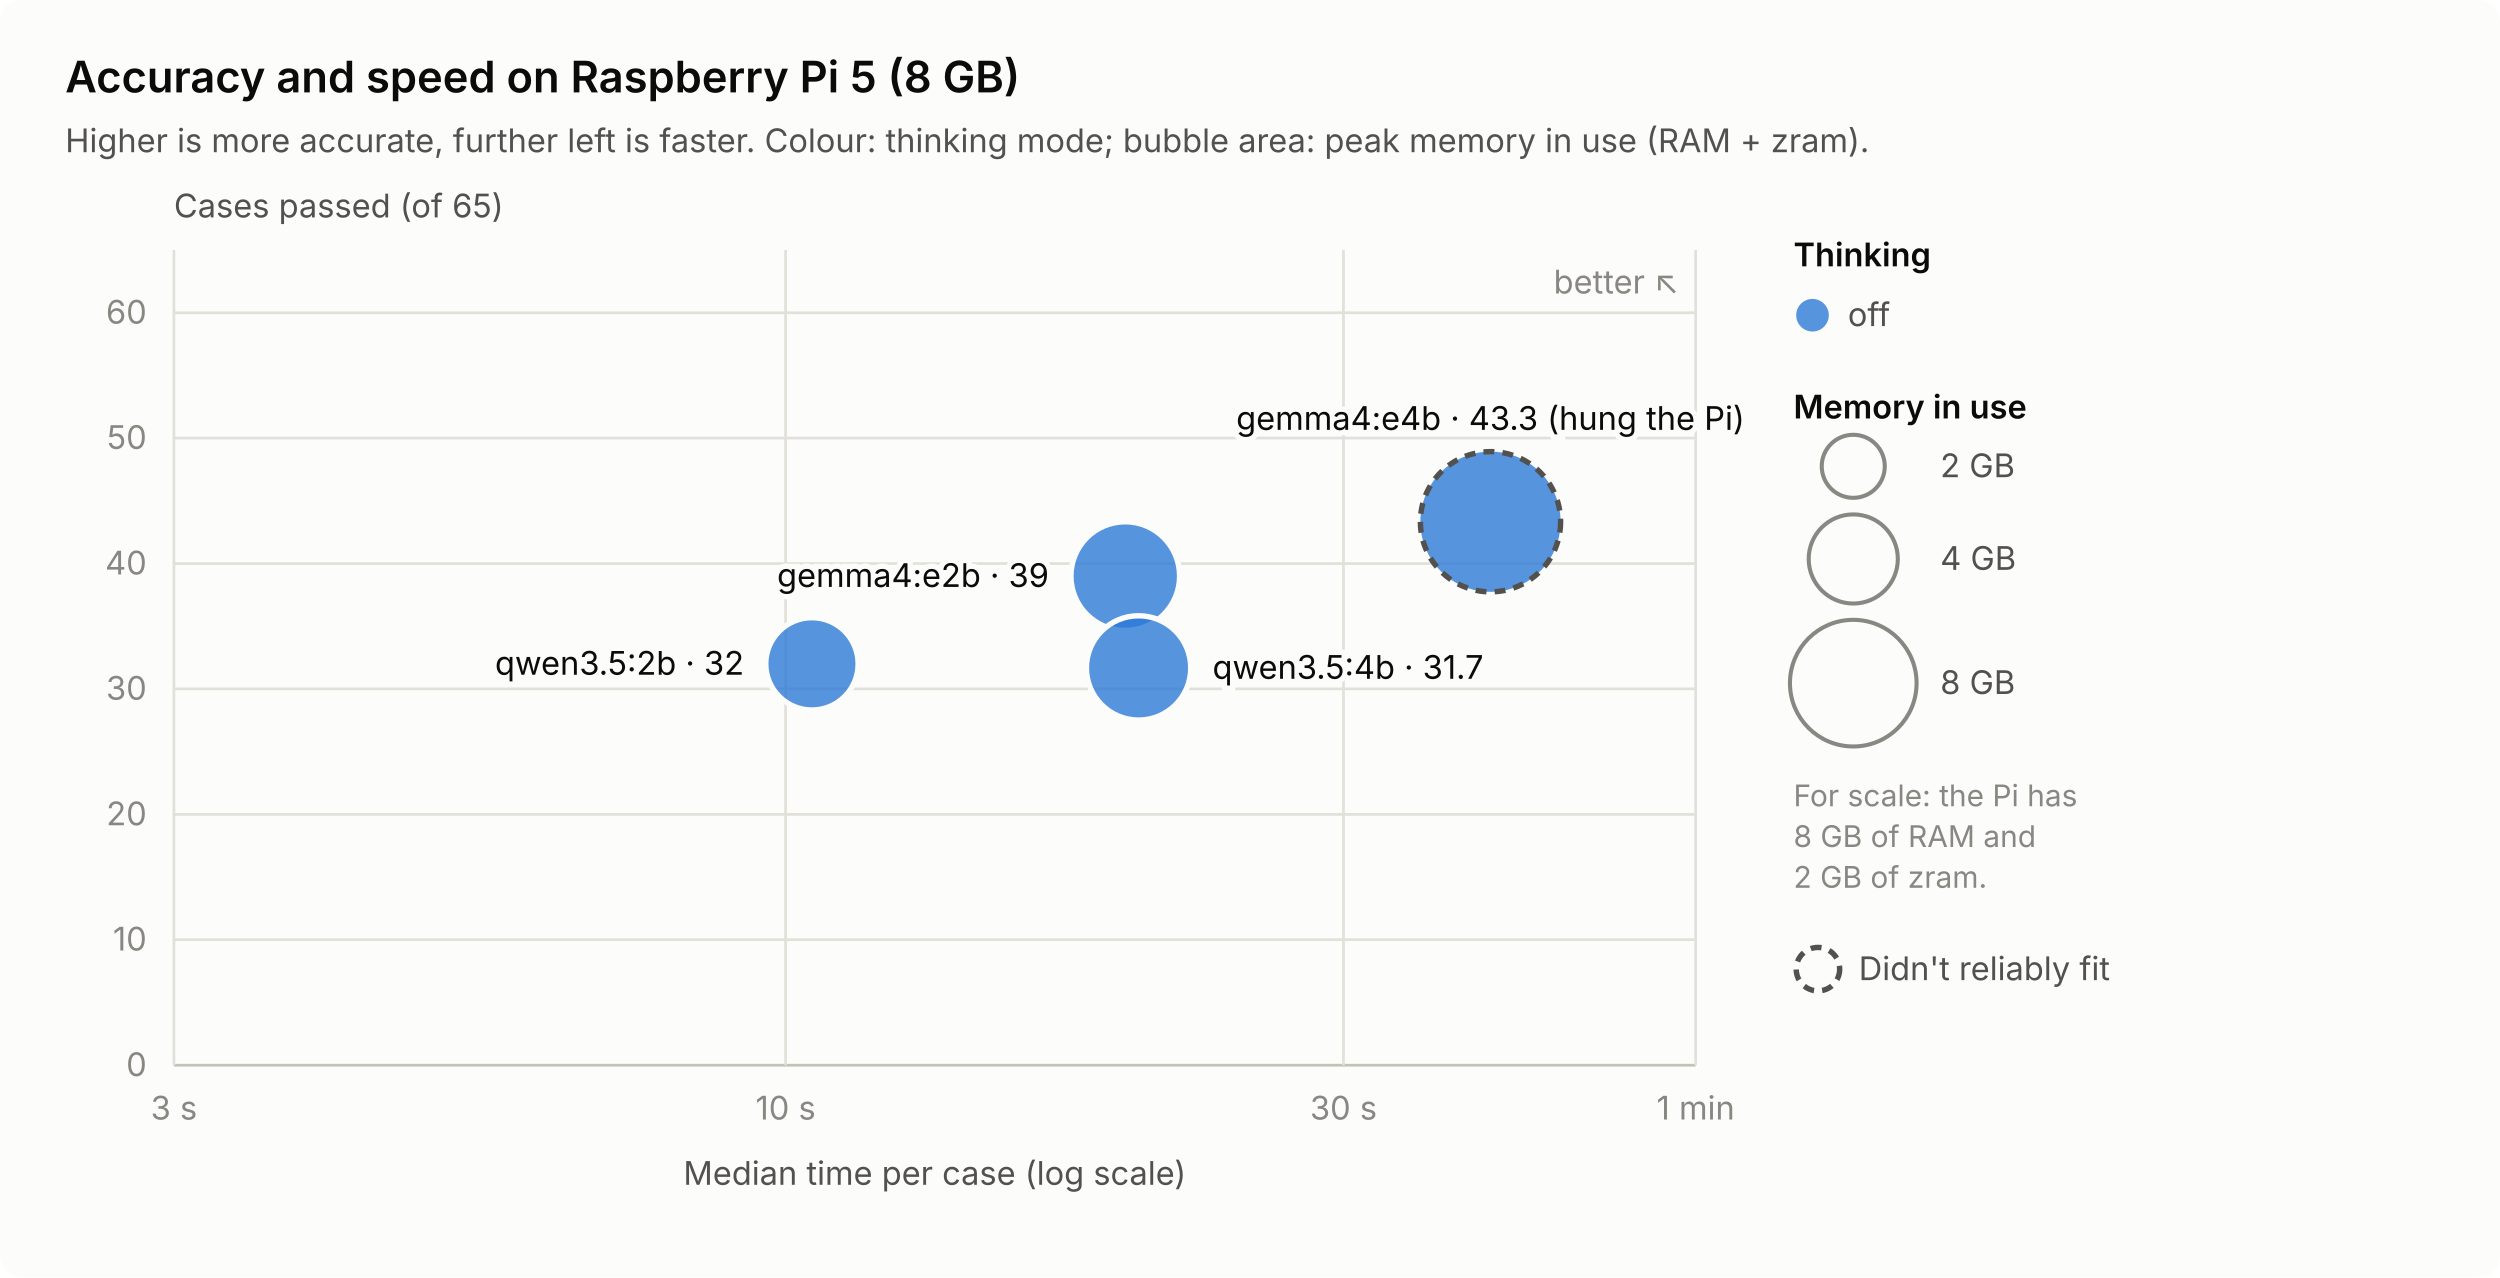
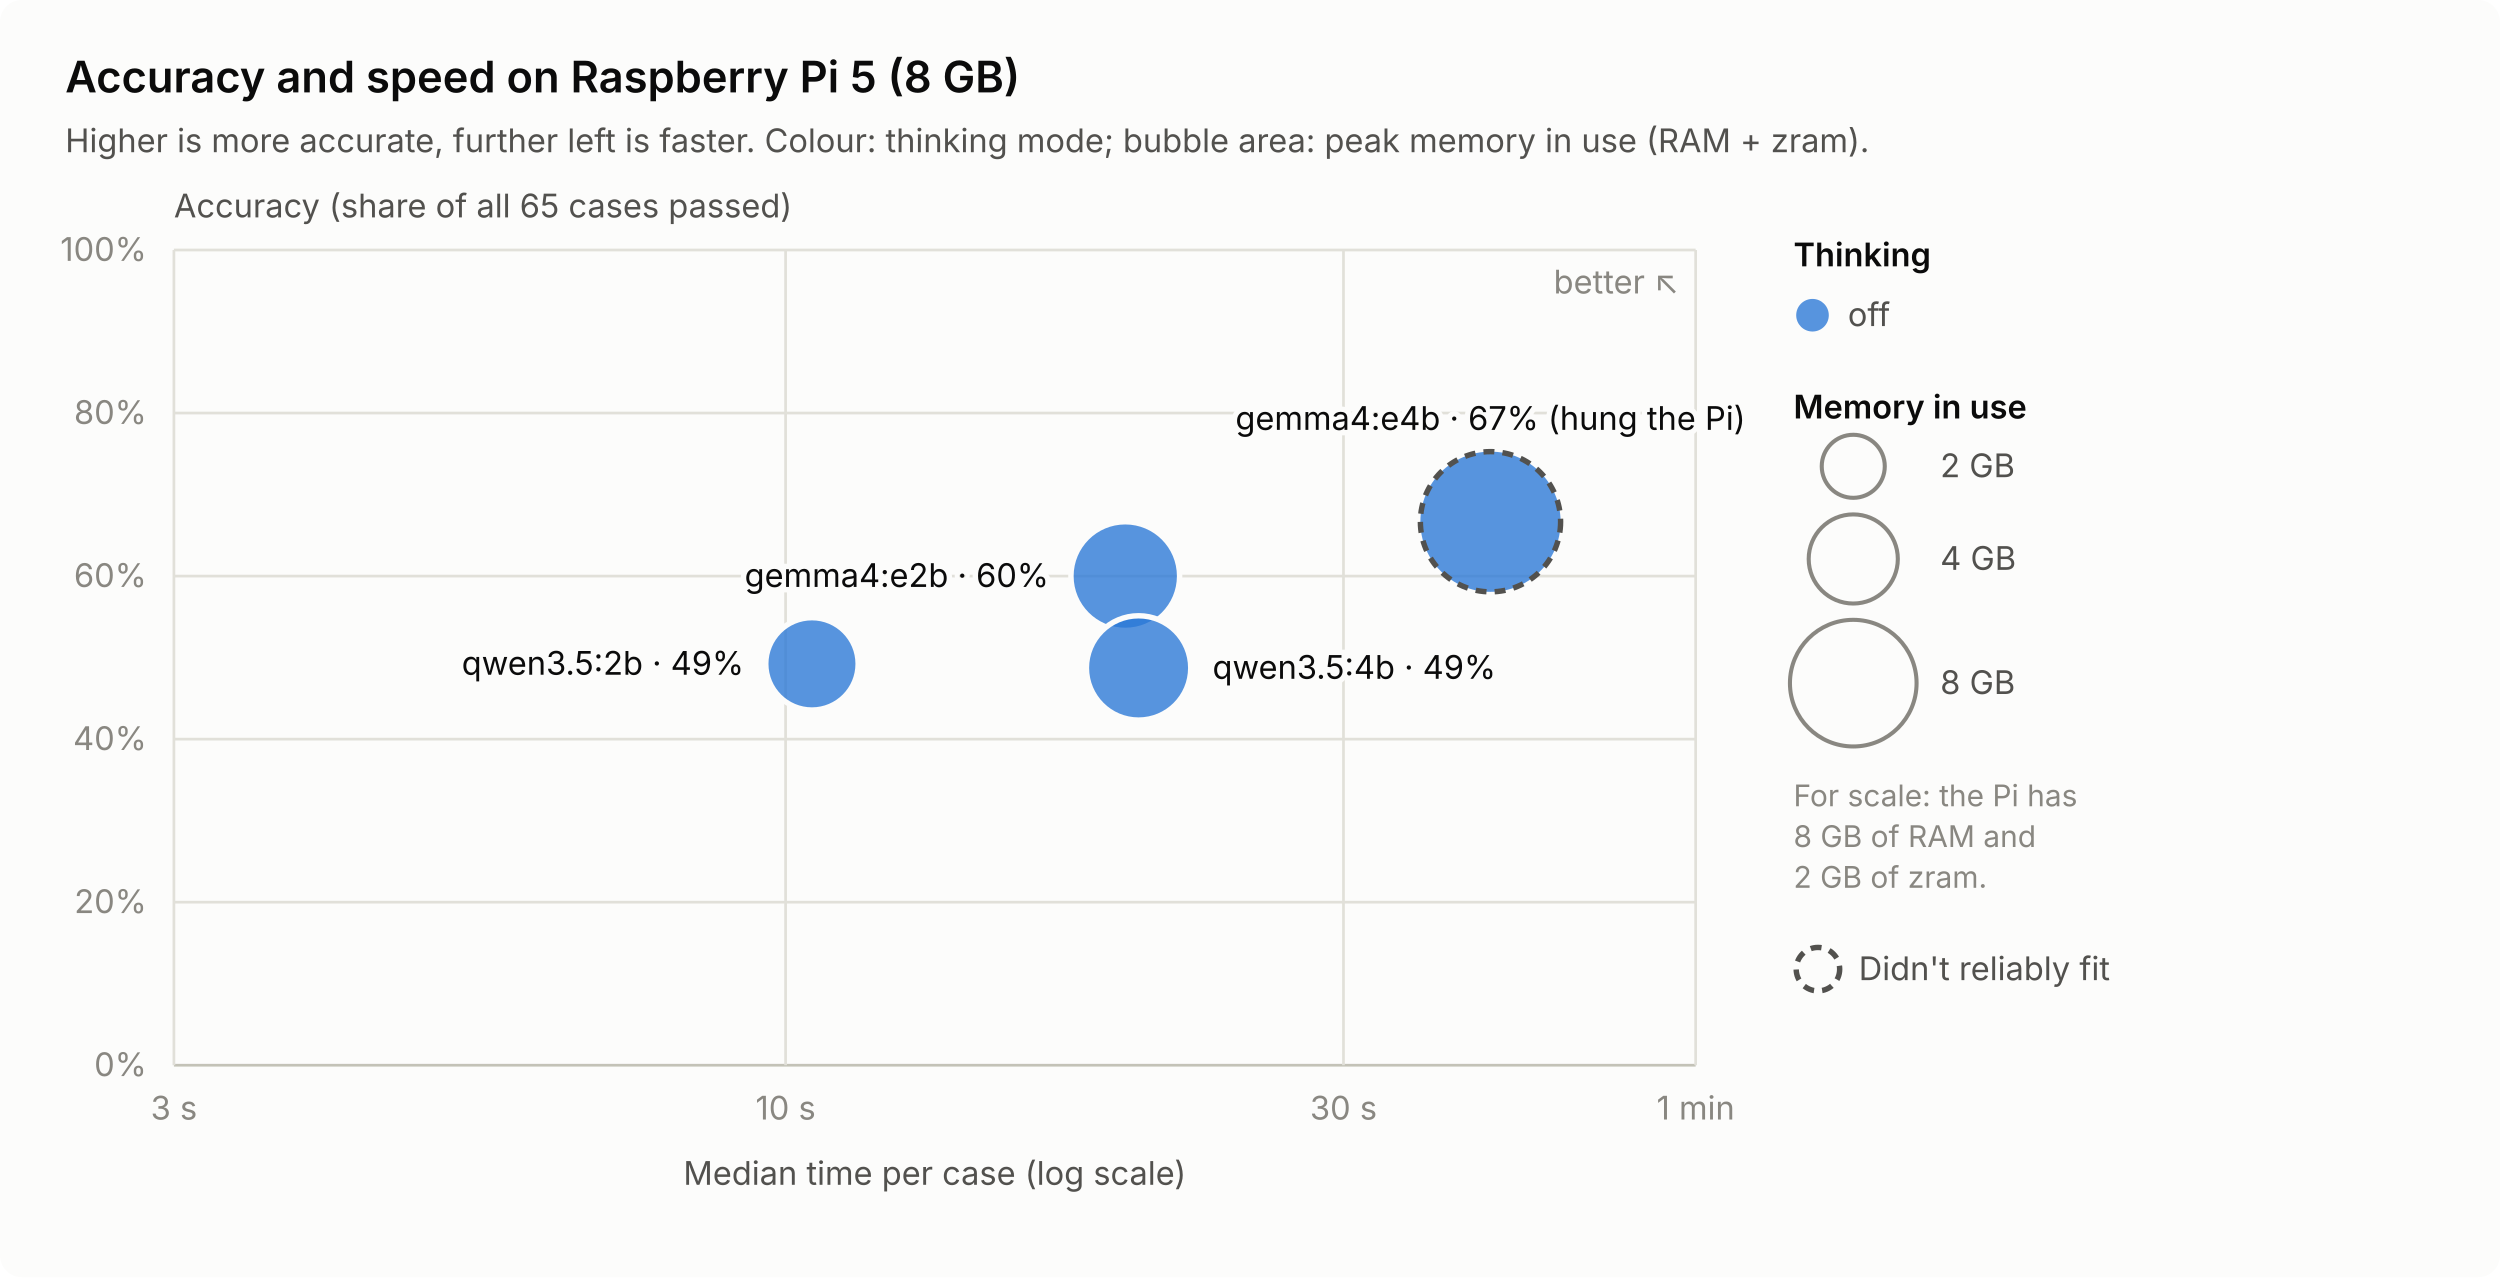
<svg xmlns="http://www.w3.org/2000/svg" width="920" height="470" viewBox="0 0 920 470" role="img" aria-label="Accuracy and speed on Raspberry Pi 5 (8 GB)">
  <rect width="920" height="470" rx="8" fill="#fcfcfb" />
  <text x="24.0" y="34.0" font-size="16" font-weight="600" text-anchor="start" fill="#0b0b0b" font-family="system-ui, -apple-system, Segoe UI, sans-serif">Accuracy and speed on Raspberry Pi 5 (8 GB)</text>
  <text x="24.0" y="56.0" font-size="12" font-weight="normal" text-anchor="start" fill="#52514e" font-family="system-ui, -apple-system, Segoe UI, sans-serif">Higher is more accurate, further left is faster. Colour: thinking mode; bubble area: peak memory in use (RAM + zram).</text>
  <line x1="64" x2="624" y1="392.0" y2="392.0" stroke="#c3c2b7" stroke-width="1" />
-   <text x="54.0" y="396.0" font-size="12" font-weight="normal" text-anchor="end" fill="#898781" font-family="system-ui, -apple-system, Segoe UI, sans-serif">0</text>
-   <line x1="64" x2="624" y1="345.8" y2="345.8" stroke="#e1e0d9" stroke-width="1" />
-   <text x="54.0" y="349.8" font-size="12" font-weight="normal" text-anchor="end" fill="#898781" font-family="system-ui, -apple-system, Segoe UI, sans-serif">10</text>
-   <line x1="64" x2="624" y1="299.7" y2="299.7" stroke="#e1e0d9" stroke-width="1" />
-   <text x="54.0" y="303.7" font-size="12" font-weight="normal" text-anchor="end" fill="#898781" font-family="system-ui, -apple-system, Segoe UI, sans-serif">20</text>
-   <line x1="64" x2="624" y1="253.5" y2="253.5" stroke="#e1e0d9" stroke-width="1" />
-   <text x="54.0" y="257.5" font-size="12" font-weight="normal" text-anchor="end" fill="#898781" font-family="system-ui, -apple-system, Segoe UI, sans-serif">30</text>
-   <line x1="64" x2="624" y1="207.4" y2="207.4" stroke="#e1e0d9" stroke-width="1" />
-   <text x="54.0" y="211.4" font-size="12" font-weight="normal" text-anchor="end" fill="#898781" font-family="system-ui, -apple-system, Segoe UI, sans-serif">40</text>
-   <line x1="64" x2="624" y1="161.2" y2="161.2" stroke="#e1e0d9" stroke-width="1" />
-   <text x="54.0" y="165.2" font-size="12" font-weight="normal" text-anchor="end" fill="#898781" font-family="system-ui, -apple-system, Segoe UI, sans-serif">50</text>
-   <line x1="64" x2="624" y1="115.1" y2="115.1" stroke="#e1e0d9" stroke-width="1" />
-   <text x="54.0" y="119.1" font-size="12" font-weight="normal" text-anchor="end" fill="#898781" font-family="system-ui, -apple-system, Segoe UI, sans-serif">60</text>
+   <text x="54.0" y="396.0" font-size="12" font-weight="normal" text-anchor="end" fill="#898781" font-family="system-ui, -apple-system, Segoe UI, sans-serif">0%</text>
+   <line x1="64" x2="624" y1="332.0" y2="332.0" stroke="#e1e0d9" stroke-width="1" />
+   <text x="54.0" y="336.0" font-size="12" font-weight="normal" text-anchor="end" fill="#898781" font-family="system-ui, -apple-system, Segoe UI, sans-serif">20%</text>
+   <line x1="64" x2="624" y1="272.0" y2="272.0" stroke="#e1e0d9" stroke-width="1" />
+   <text x="54.0" y="276.0" font-size="12" font-weight="normal" text-anchor="end" fill="#898781" font-family="system-ui, -apple-system, Segoe UI, sans-serif">40%</text>
+   <line x1="64" x2="624" y1="212.0" y2="212.0" stroke="#e1e0d9" stroke-width="1" />
+   <text x="54.0" y="216.0" font-size="12" font-weight="normal" text-anchor="end" fill="#898781" font-family="system-ui, -apple-system, Segoe UI, sans-serif">60%</text>
+   <line x1="64" x2="624" y1="152.0" y2="152.0" stroke="#e1e0d9" stroke-width="1" />
+   <text x="54.0" y="156.0" font-size="12" font-weight="normal" text-anchor="end" fill="#898781" font-family="system-ui, -apple-system, Segoe UI, sans-serif">80%</text>
+   <line x1="64" x2="624" y1="92.0" y2="92.0" stroke="#e1e0d9" stroke-width="1" />
+   <text x="54.0" y="96.0" font-size="12" font-weight="normal" text-anchor="end" fill="#898781" font-family="system-ui, -apple-system, Segoe UI, sans-serif">100%</text>
  <line x1="64.0" x2="64.0" y1="92" y2="392" stroke="#e1e0d9" stroke-width="1" />
  <text x="64.0" y="412.0" font-size="12" font-weight="normal" text-anchor="middle" fill="#898781" font-family="system-ui, -apple-system, Segoe UI, sans-serif">3 s</text>
  <line x1="289.1" x2="289.1" y1="92" y2="392" stroke="#e1e0d9" stroke-width="1" />
  <text x="289.1" y="412.0" font-size="12" font-weight="normal" text-anchor="middle" fill="#898781" font-family="system-ui, -apple-system, Segoe UI, sans-serif">10 s</text>
  <line x1="494.4" x2="494.4" y1="92" y2="392" stroke="#e1e0d9" stroke-width="1" />
  <text x="494.4" y="412.0" font-size="12" font-weight="normal" text-anchor="middle" fill="#898781" font-family="system-ui, -apple-system, Segoe UI, sans-serif">30 s</text>
  <line x1="624.0" x2="624.0" y1="92" y2="392" stroke="#e1e0d9" stroke-width="1" />
  <text x="624.0" y="412.0" font-size="12" font-weight="normal" text-anchor="middle" fill="#898781" font-family="system-ui, -apple-system, Segoe UI, sans-serif">1 min</text>
  <text x="344.0" y="436.0" font-size="12" font-weight="normal" text-anchor="middle" fill="#52514e" font-family="system-ui, -apple-system, Segoe UI, sans-serif">Median time per case (log scale)</text>
-   <text x="64.0" y="80.0" font-size="12" font-weight="normal" text-anchor="start" fill="#52514e" font-family="system-ui, -apple-system, Segoe UI, sans-serif">Cases passed (of 65)</text>
+   <text x="64.0" y="80.0" font-size="12" font-weight="normal" text-anchor="start" fill="#52514e" font-family="system-ui, -apple-system, Segoe UI, sans-serif">Accuracy (share of all 65 cases passed)</text>
  <text x="618.0" y="108.0" font-size="12" font-weight="normal" text-anchor="end" fill="#898781" font-family="system-ui, -apple-system, Segoe UI, sans-serif">better ↖</text>
  <circle cx="548.5" cy="192.0" r="25.8" fill="#2a78d6" fill-opacity="0.78" stroke="#52514e" stroke-width="2" stroke-dasharray="4 3" />
  <circle cx="414.1" cy="212.0" r="20.0" fill="#2a78d6" fill-opacity="0.78" stroke="#fcfcfb" stroke-width="2" />
  <circle cx="419.0" cy="245.8" r="19.2" fill="#2a78d6" fill-opacity="0.78" stroke="#fcfcfb" stroke-width="2" />
  <circle cx="298.8" cy="244.3" r="17.0" fill="#2a78d6" fill-opacity="0.78" stroke="#fcfcfb" stroke-width="2" />
-   <text x="548.5" y="158.2" font-size="12" font-weight="normal" text-anchor="middle" fill="#0b0b0b" stroke="#fcfcfb" stroke-width="4" paint-order="stroke" font-family="system-ui, -apple-system, Segoe UI, sans-serif">gemma4:e4b · 43.3 (hung the Pi)</text>
-   <text x="386.0" y="216.0" font-size="12" font-weight="normal" text-anchor="end" fill="#0b0b0b" stroke="#fcfcfb" stroke-width="4" paint-order="stroke" font-family="system-ui, -apple-system, Segoe UI, sans-serif">gemma4:e2b · 39</text>
-   <text x="273.8" y="248.3" font-size="12" font-weight="normal" text-anchor="end" fill="#0b0b0b" stroke="#fcfcfb" stroke-width="4" paint-order="stroke" font-family="system-ui, -apple-system, Segoe UI, sans-serif">qwen3.5:2b · 32</text>
-   <text x="446.2" y="249.8" font-size="12" font-weight="normal" text-anchor="start" fill="#0b0b0b" stroke="#fcfcfb" stroke-width="4" paint-order="stroke" font-family="system-ui, -apple-system, Segoe UI, sans-serif">qwen3.5:4b · 31.7</text>
+   <text x="548.5" y="158.2" font-size="12" font-weight="normal" text-anchor="middle" fill="#0b0b0b" stroke="#fcfcfb" stroke-width="4" paint-order="stroke" font-family="system-ui, -apple-system, Segoe UI, sans-serif">gemma4:e4b · 67% (hung the Pi)</text>
+   <text x="386.0" y="216.0" font-size="12" font-weight="normal" text-anchor="end" fill="#0b0b0b" stroke="#fcfcfb" stroke-width="4" paint-order="stroke" font-family="system-ui, -apple-system, Segoe UI, sans-serif">gemma4:e2b · 60%</text>
+   <text x="273.8" y="248.3" font-size="12" font-weight="normal" text-anchor="end" fill="#0b0b0b" stroke="#fcfcfb" stroke-width="4" paint-order="stroke" font-family="system-ui, -apple-system, Segoe UI, sans-serif">qwen3.5:2b · 49%</text>
+   <text x="446.2" y="249.8" font-size="12" font-weight="normal" text-anchor="start" fill="#0b0b0b" stroke="#fcfcfb" stroke-width="4" paint-order="stroke" font-family="system-ui, -apple-system, Segoe UI, sans-serif">qwen3.5:4b · 49%</text>
  <text x="660.0" y="98.0" font-size="12" font-weight="600" text-anchor="start" fill="#0b0b0b" font-family="system-ui, -apple-system, Segoe UI, sans-serif">Thinking</text>
  <circle cx="667" cy="116" r="6" fill="#2a78d6" fill-opacity="0.78" />
  <text x="680.0" y="120.0" font-size="12" font-weight="normal" text-anchor="start" fill="#52514e" font-family="system-ui, -apple-system, Segoe UI, sans-serif">off</text>
  <text x="660.0" y="154.0" font-size="12" font-weight="600" text-anchor="start" fill="#0b0b0b" font-family="system-ui, -apple-system, Segoe UI, sans-serif">Memory in use</text>
  <circle cx="682" cy="171.6" r="11.6" fill="none" stroke="#898781" stroke-width="1.5" />
  <text x="714.0" y="175.6" font-size="12" font-weight="normal" text-anchor="start" fill="#52514e" font-family="system-ui, -apple-system, Segoe UI, sans-serif">2 GB</text>
  <circle cx="682" cy="205.7" r="16.4" fill="none" stroke="#898781" stroke-width="1.5" />
  <text x="714.0" y="209.7" font-size="12" font-weight="normal" text-anchor="start" fill="#52514e" font-family="system-ui, -apple-system, Segoe UI, sans-serif">4 GB</text>
  <circle cx="682" cy="251.4" r="23.3" fill="none" stroke="#898781" stroke-width="1.5" />
  <text x="714.0" y="255.4" font-size="12" font-weight="normal" text-anchor="start" fill="#52514e" font-family="system-ui, -apple-system, Segoe UI, sans-serif">8 GB</text>
  <text x="660.0" y="296.7" font-size="11" font-weight="normal" text-anchor="start" fill="#898781" font-family="system-ui, -apple-system, Segoe UI, sans-serif">For scale: the Pi has</text>
  <text x="660.0" y="311.7" font-size="11" font-weight="normal" text-anchor="start" fill="#898781" font-family="system-ui, -apple-system, Segoe UI, sans-serif">8 GB of RAM and</text>
  <text x="660.0" y="326.7" font-size="11" font-weight="normal" text-anchor="start" fill="#898781" font-family="system-ui, -apple-system, Segoe UI, sans-serif">2 GB of zram.</text>
  <circle cx="669" cy="356.653" r="8" fill="none" stroke="#52514e" stroke-width="2" stroke-dasharray="4 3" />
  <text x="684.0" y="360.7" font-size="12" font-weight="normal" text-anchor="start" fill="#52514e" font-family="system-ui, -apple-system, Segoe UI, sans-serif">Didn't reliably fit</text>
</svg>
